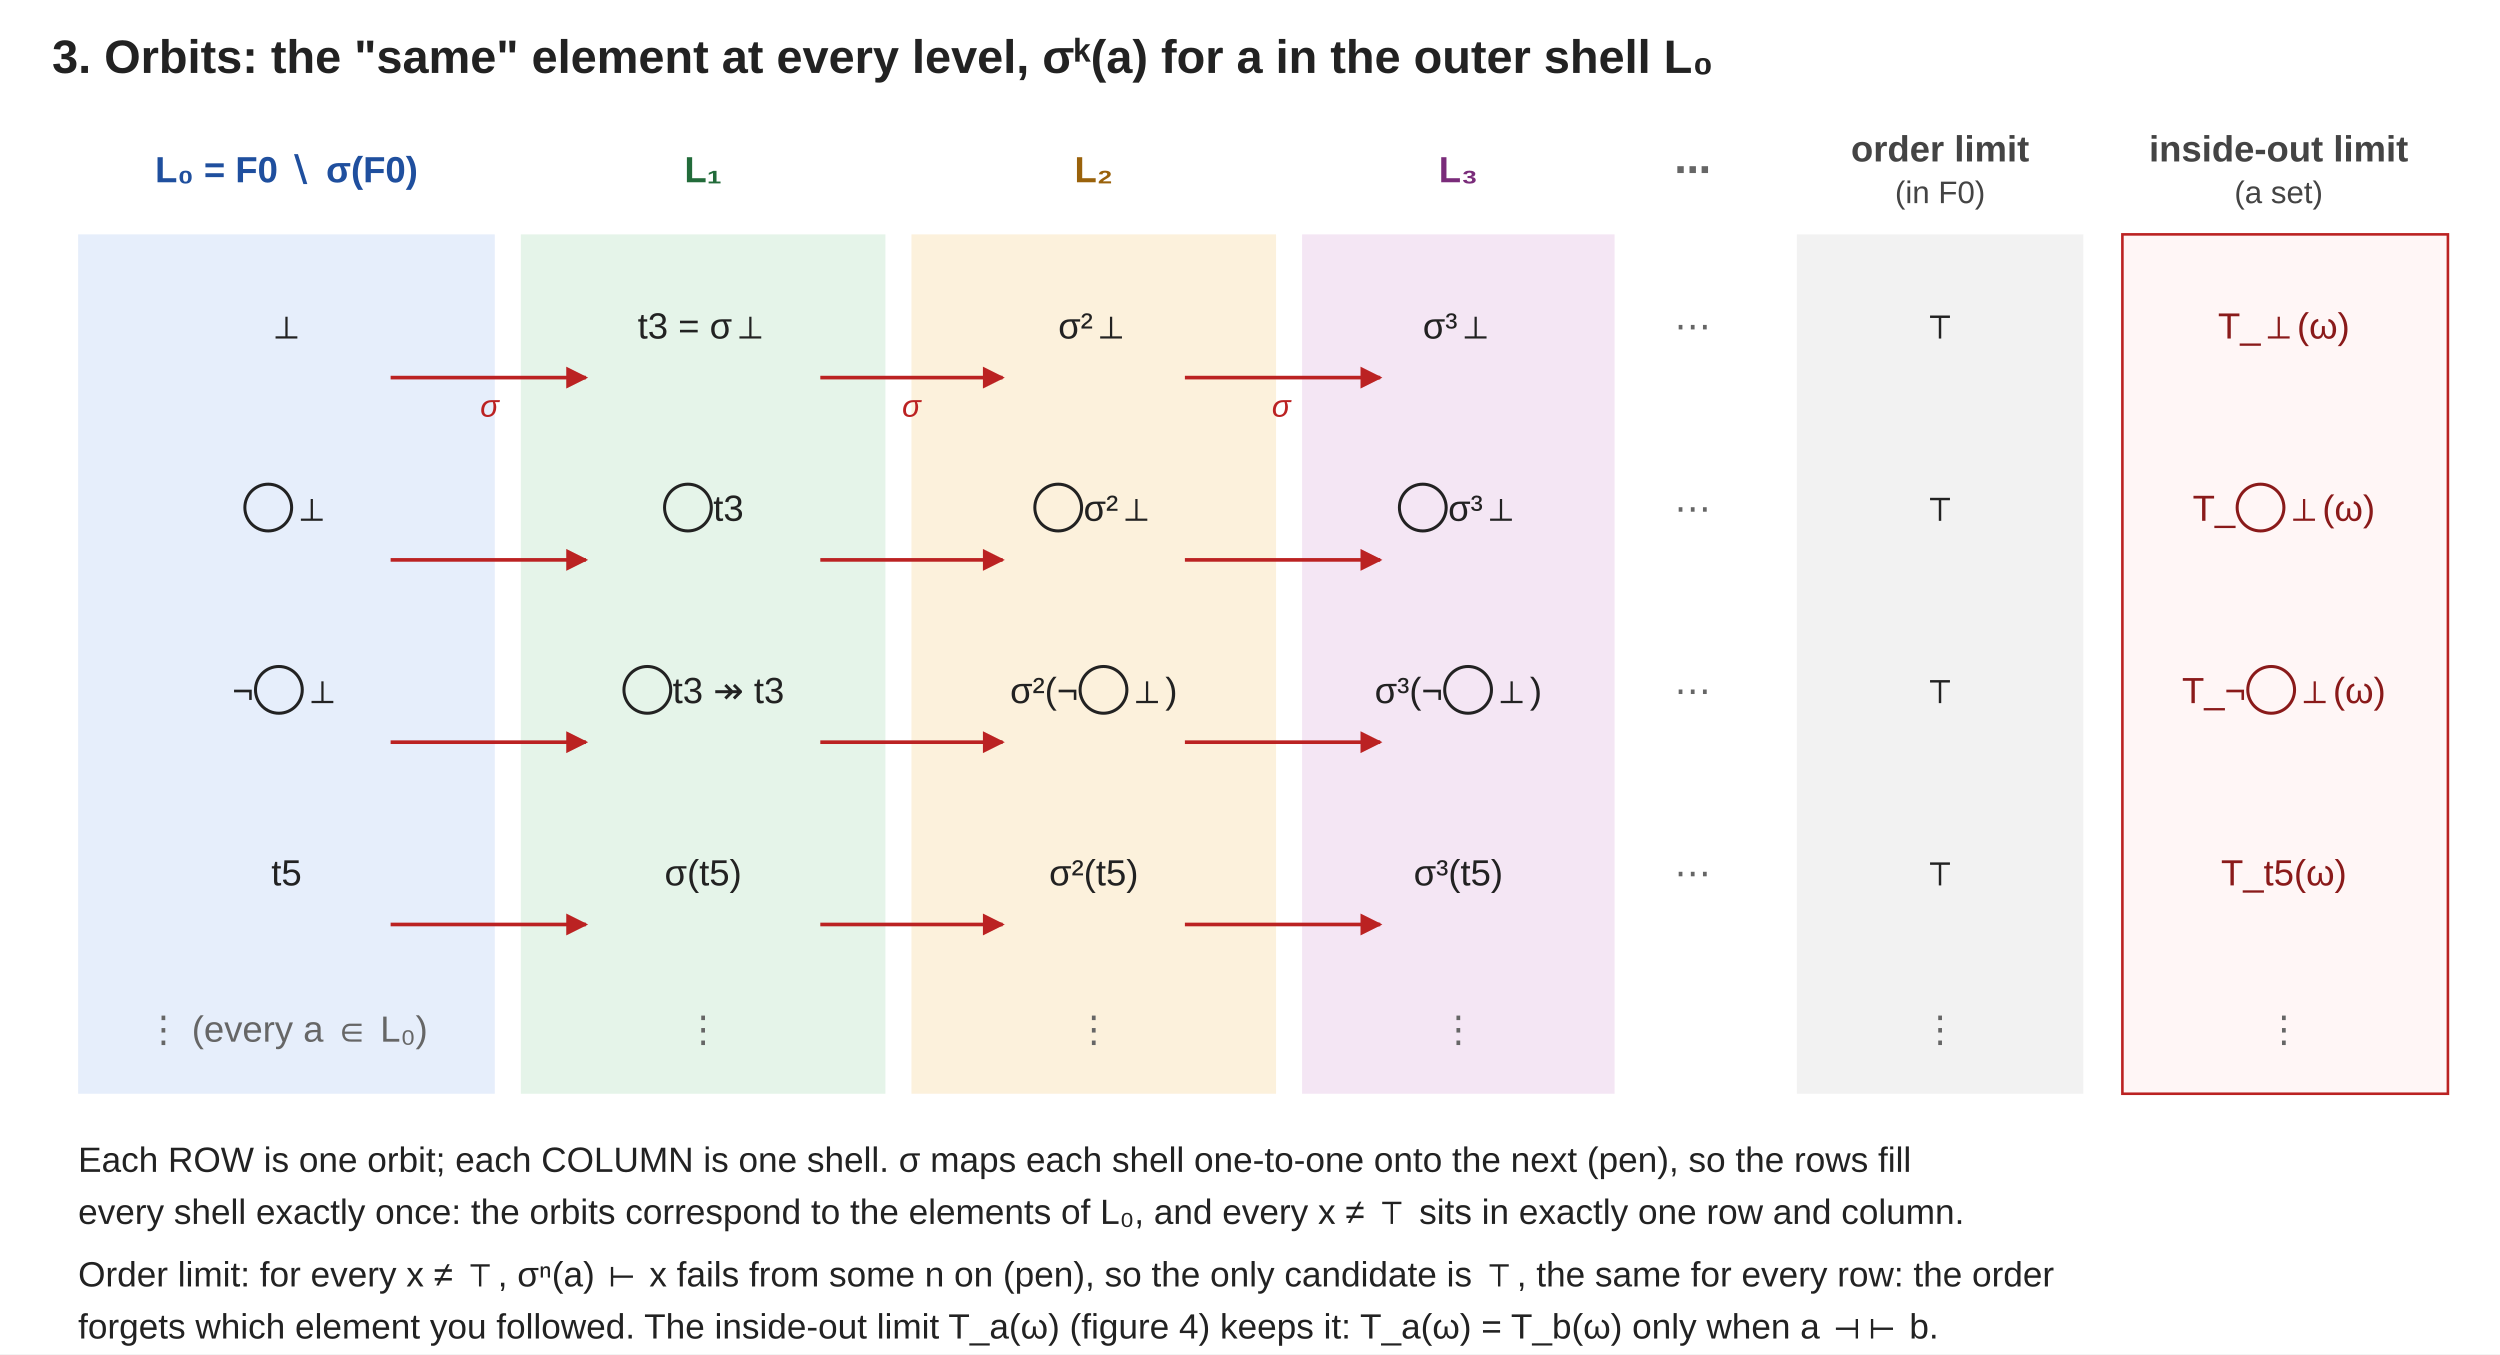
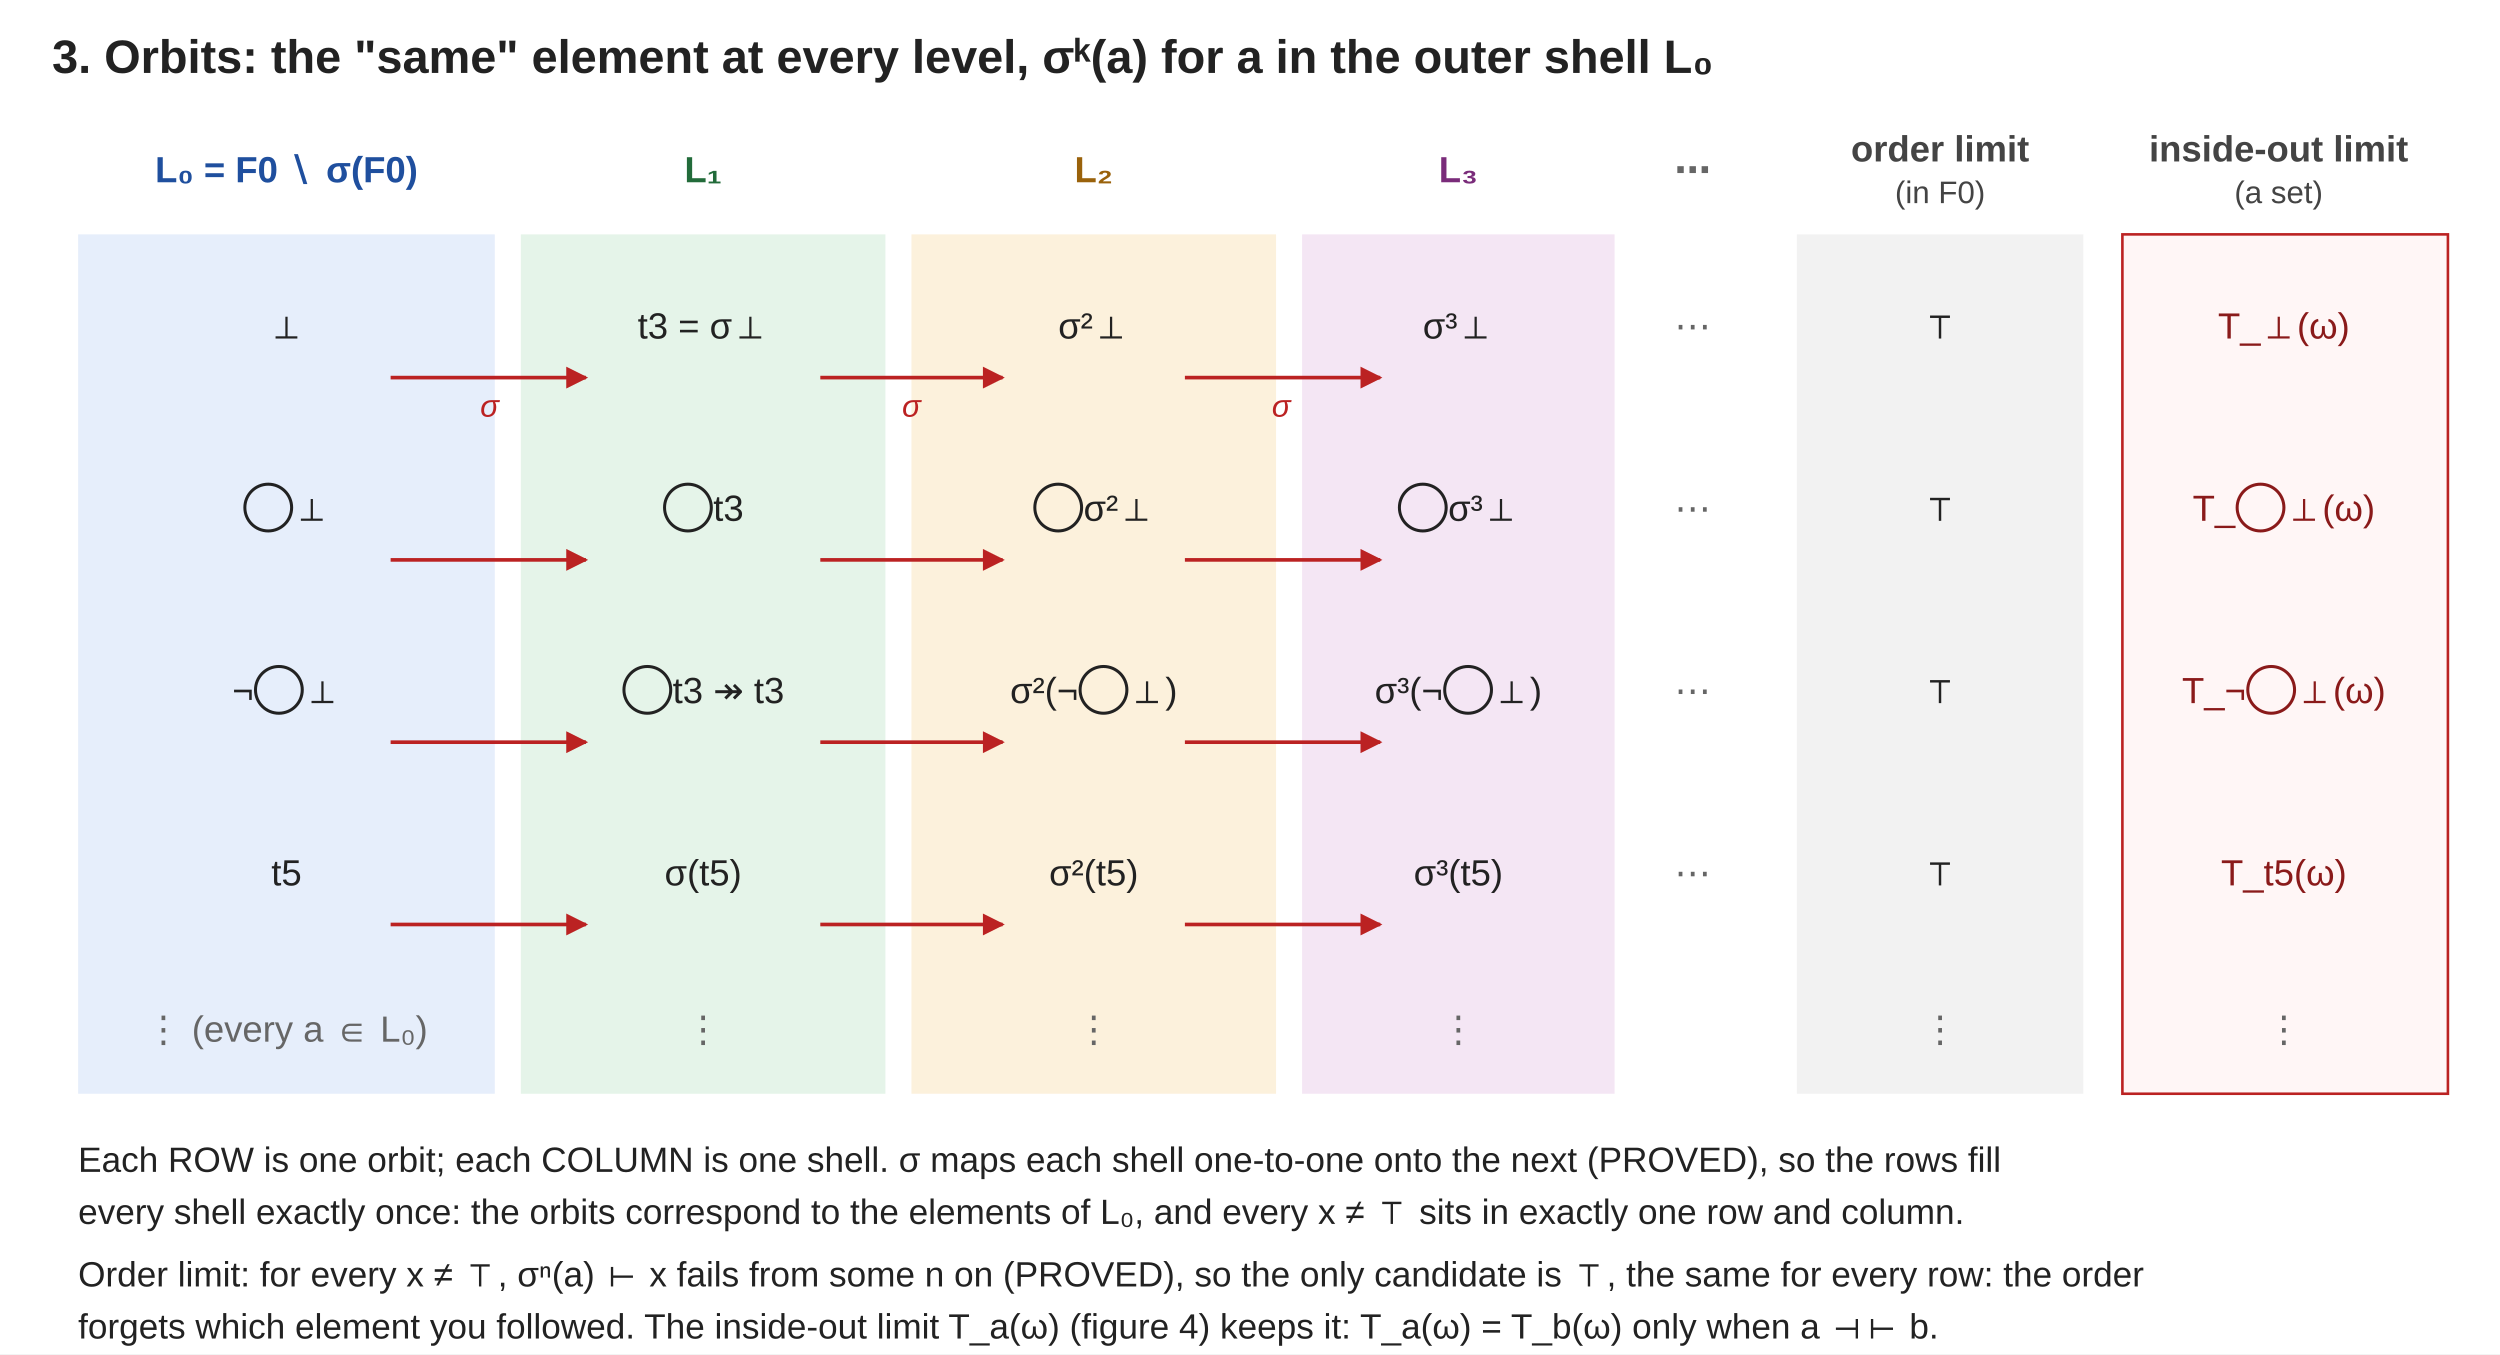
<svg xmlns="http://www.w3.org/2000/svg" viewBox="0 0 960 520" width="960" height="520" font-family="-apple-system, 'Helvetica Neue', Arial, sans-serif">
  <rect x="0" y="0" width="960" height="520" fill="#ffffff" />
  <text x="20" y="28" font-size="18" font-weight="600" fill="#222">3. Orbits: the "same" element at every level, σᵏ(a) for a in the outer shell L₀</text>
  <defs>
    <marker id="ar" viewBox="0 0 10 10" refX="9" refY="5" markerWidth="6" markerHeight="6" orient="auto">
      <path d="M0,0 L10,5 L0,10 z" fill="#b22" />
    </marker>
  </defs>
  <g font-size="14" font-weight="600" text-anchor="middle">
    <text x="110" y="70" fill="#1f4f9e">L₀ = F0 ∖ σ(F0)</text>
    <text x="270" y="70" fill="#226b3a">L₁</text>
    <text x="420" y="70" fill="#9a620b">L₂</text>
    <text x="560" y="70" fill="#7a2c7a">L₃</text>
    <text x="650" y="70" fill="#666">⋯</text>
    <text x="745" y="62" fill="#444">order limit</text>
    <text x="745" y="78" fill="#444" font-weight="400" font-size="12">(in F0)</text>
    <text x="875" y="62" fill="#444">inside-out limit</text>
    <text x="875" y="78" fill="#444" font-weight="400" font-size="12">(a set)</text>
  </g>
  <rect x="30" y="90" width="160" height="330" fill="#e6eefb" />
  <rect x="200" y="90" width="140" height="330" fill="#e5f4e9" />
  <rect x="350" y="90" width="140" height="330" fill="#fcf1dc" />
  <rect x="500" y="90" width="120" height="330" fill="#f4e6f4" />
  <rect x="690" y="90" width="110" height="330" fill="#f2f2f2" />
  <rect x="815" y="90" width="125" height="330" fill="#fff6f6" stroke="#b22" stroke-width="1" />
  <g font-size="14" text-anchor="middle" fill="#222">
    <text x="110" y="130">⊥</text>
    <text x="270" y="130">t3 = σ⊥</text>
    <text x="420" y="130">σ²⊥</text>
    <text x="560" y="130">σ³⊥</text>
    <text x="650" y="130" fill="#666">⋯</text>
    <text x="745" y="130">⊤</text>
    <text x="877" y="130" fill="#8a1a1a">T_⊥(ω)</text>
    <text x="110" y="200">◯⊥</text>
    <text x="270" y="200">◯t3</text>
    <text x="420" y="200">◯σ²⊥</text>
    <text x="560" y="200">◯σ³⊥</text>
    <text x="650" y="200" fill="#666">⋯</text>
    <text x="745" y="200">⊤</text>
    <text x="877" y="200" fill="#8a1a1a">T_◯⊥(ω)</text>
    <text x="110" y="270">¬◯⊥</text>
    <text x="270" y="270">◯t3 ↠ t3</text>
    <text x="420" y="270">σ²(¬◯⊥)</text>
    <text x="560" y="270">σ³(¬◯⊥)</text>
    <text x="650" y="270" fill="#666">⋯</text>
    <text x="745" y="270">⊤</text>
    <text x="877" y="270" fill="#8a1a1a">T_¬◯⊥(ω)</text>
    <text x="110" y="340">t5</text>
    <text x="270" y="340">σ(t5)</text>
    <text x="420" y="340">σ²(t5)</text>
    <text x="560" y="340">σ³(t5)</text>
    <text x="650" y="340" fill="#666">⋯</text>
    <text x="745" y="340">⊤</text>
    <text x="877" y="340" fill="#8a1a1a">T_t5(ω)</text>
    <text x="110" y="400" fill="#666">⋮  (every a ∈ L₀)</text>
    <text x="270" y="400" fill="#666">⋮</text>
    <text x="420" y="400" fill="#666">⋮</text>
    <text x="560" y="400" fill="#666">⋮</text>
    <text x="745" y="400" fill="#666">⋮</text>
    <text x="877" y="400" fill="#666">⋮</text>
  </g>
  <g stroke="#b22" stroke-width="1.4" fill="none" marker-end="url(#ar)">
    <line x1="150" y1="145" x2="225" y2="145" />
    <line x1="315" y1="145" x2="385" y2="145" />
    <line x1="455" y1="145" x2="530" y2="145" />
    <line x1="150" y1="215" x2="225" y2="215" />
    <line x1="315" y1="215" x2="385" y2="215" />
    <line x1="455" y1="215" x2="530" y2="215" />
    <line x1="150" y1="285" x2="225" y2="285" />
    <line x1="315" y1="285" x2="385" y2="285" />
    <line x1="455" y1="285" x2="530" y2="285" />
    <line x1="150" y1="355" x2="225" y2="355" />
    <line x1="315" y1="355" x2="385" y2="355" />
    <line x1="455" y1="355" x2="530" y2="355" />
  </g>
  <text x="188" y="160" font-size="12" fill="#b22" font-style="italic" text-anchor="middle">σ</text>
  <text x="350" y="160" font-size="12" fill="#b22" font-style="italic" text-anchor="middle">σ</text>
  <text x="492" y="160" font-size="12" fill="#b22" font-style="italic" text-anchor="middle">σ</text>
  <g font-size="13.5" fill="#222">
-     <text x="30" y="450">Each ROW is one orbit; each COLUMN is one shell. σ maps each shell one-to-one onto the next (pen), so the rows fill</text>
+     <text x="30" y="450">Each ROW is one orbit; each COLUMN is one shell. σ maps each shell one-to-one onto the next (PROVED), so the rows fill</text>
    <text x="30" y="470">every shell exactly once: the orbits correspond to the elements of L₀, and every x ≠ ⊤ sits in exactly one row and column.</text>
-     <text x="30" y="494">Order limit: for every x ≠ ⊤, σⁿ(a) ⊢ x fails from some n on (pen), so the only candidate is ⊤, the same for every row: the order</text>
+     <text x="30" y="494">Order limit: for every x ≠ ⊤, σⁿ(a) ⊢ x fails from some n on (PROVED), so the only candidate is ⊤, the same for every row: the order</text>
    <text x="30" y="514">forgets which element you followed. The inside-out limit T_a(ω) (figure 4) keeps it: T_a(ω) = T_b(ω) only when a ⊣⊢ b.</text>
  </g>
</svg>
